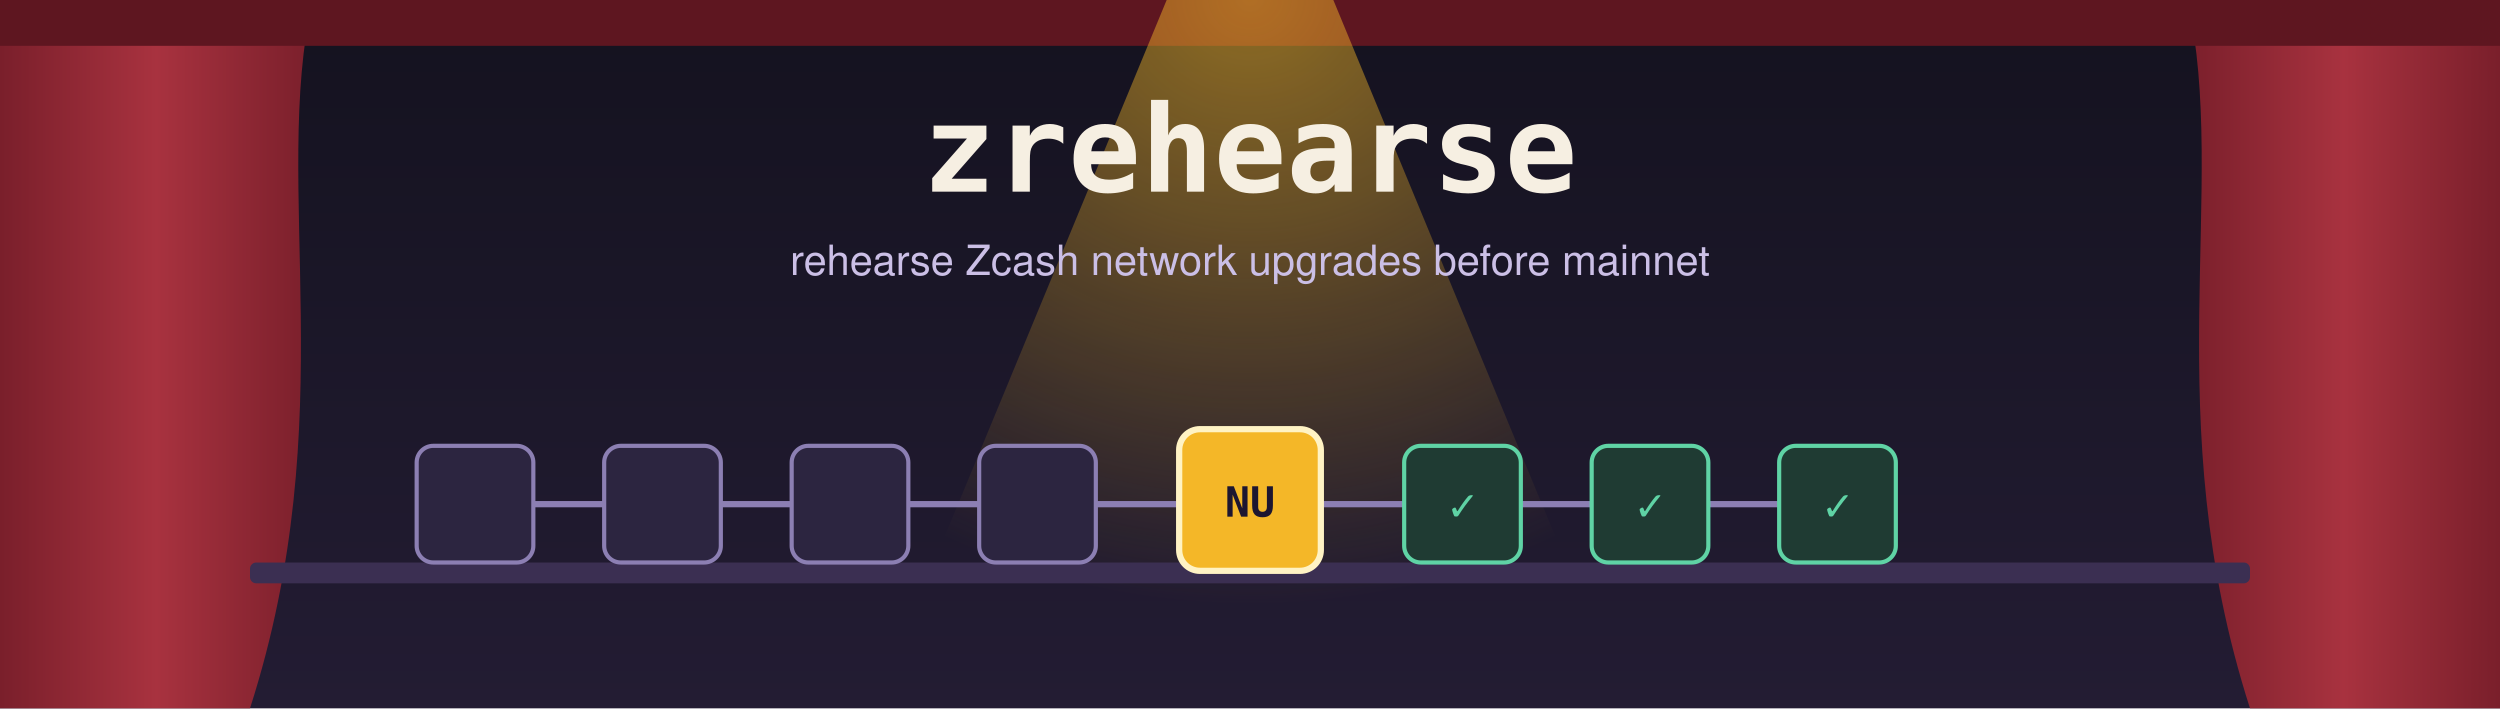
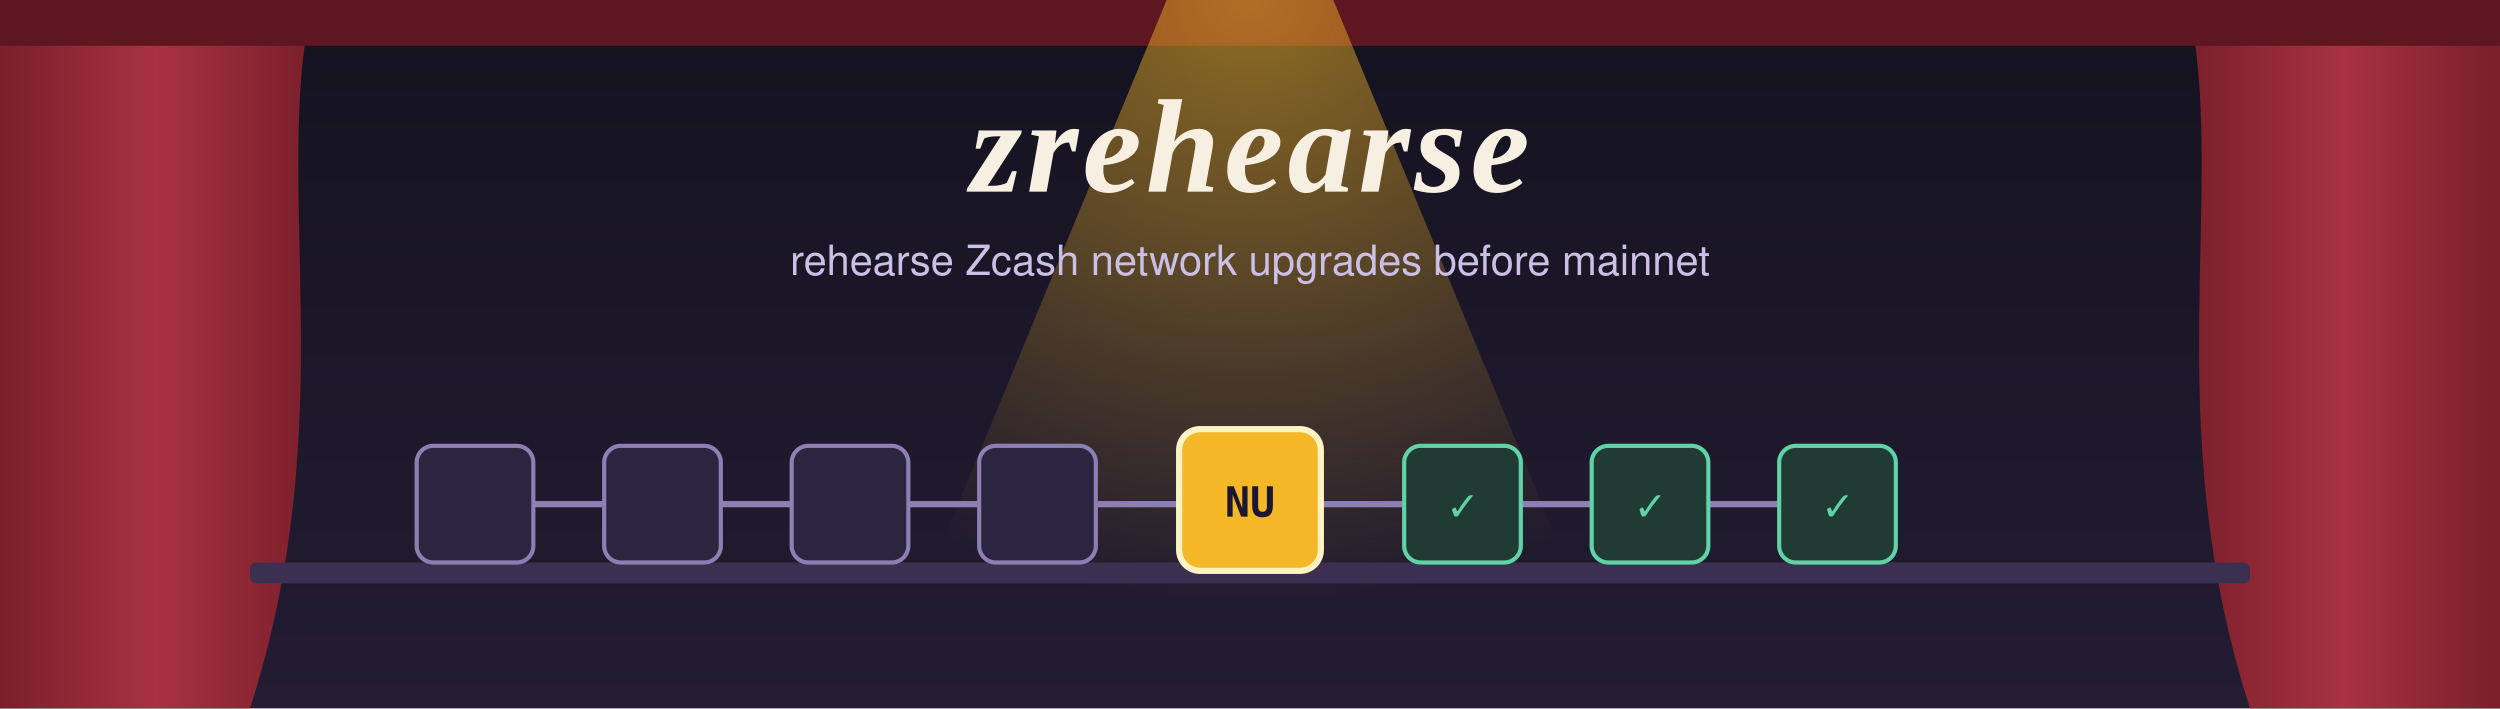
<svg xmlns="http://www.w3.org/2000/svg" viewBox="0 0 1200 340" role="img" aria-labelledby="t d">
  <defs>
    <linearGradient id="bg" x1="0" y1="0" x2="0" y2="1">
      <stop offset="0" stop-color="#14121f" />
      <stop offset="1" stop-color="#231c33" />
    </linearGradient>
    <linearGradient id="curtain" x1="0" y1="0" x2="1" y2="0">
      <stop offset="0" stop-color="#7a1f2b" />
      <stop offset="0.5" stop-color="#a8323f" />
      <stop offset="1" stop-color="#7a1f2b" />
    </linearGradient>
    <radialGradient id="spot" cx="0.5" cy="0" r="1">
      <stop offset="0" stop-color="#f4b728" stop-opacity="0.55" />
      <stop offset="1" stop-color="#f4b728" stop-opacity="0" />
    </radialGradient>
  </defs>
  <rect width="1200" height="340" fill="url(#bg)" />
  <path d="M0 0 H150 C130 90 165 200 120 340 H0 Z" fill="url(#curtain)" />
  <path d="M1200 0 H1050 C1070 90 1035 200 1080 340 H1200 Z" fill="url(#curtain)" />
  <rect x="0" y="0" width="1200" height="22" fill="#5e1620" />
  <polygon points="560,0 640,0 760,290 440,290" fill="url(#spot)" />
  <rect x="120" y="270" width="960" height="10" rx="3" fill="#3b2f52" />
  <g fill="#2c2540" stroke="#8c7fb3" stroke-width="2">
    <rect x="200" y="214" width="56" height="56" rx="8" />
    <rect x="290" y="214" width="56" height="56" rx="8" />
    <rect x="380" y="214" width="56" height="56" rx="8" />
    <rect x="470" y="214" width="56" height="56" rx="8" />
  </g>
  <g stroke="#8c7fb3" stroke-width="3">
    <line x1="256" y1="242" x2="290" y2="242" />
    <line x1="346" y1="242" x2="380" y2="242" />
    <line x1="436" y1="242" x2="470" y2="242" />
    <line x1="526" y1="242" x2="566" y2="242" />
    <line x1="634" y1="242" x2="674" y2="242" />
    <line x1="730" y1="242" x2="764" y2="242" />
    <line x1="820" y1="242" x2="854" y2="242" />
  </g>
  <rect x="566" y="206" width="68" height="68" rx="10" fill="#f4b728" stroke="#fff3c4" stroke-width="3" />
  <text x="600" y="248" text-anchor="middle" font-family="ui-monospace, Menlo, monospace" font-size="20" font-weight="700" fill="#1d1630">NU</text>
  <g fill="#1f3b33" stroke="#5fd3a5" stroke-width="2">
    <rect x="674" y="214" width="56" height="56" rx="8" />
    <rect x="764" y="214" width="56" height="56" rx="8" />
    <rect x="854" y="214" width="56" height="56" rx="8" />
  </g>
  <g fill="#5fd3a5" font-family="ui-monospace, Menlo, monospace" font-size="22" text-anchor="middle">
    <text x="702" y="250">✓</text>
    <text x="792" y="250">✓</text>
    <text x="882" y="250">✓</text>
  </g>
-   <text x="600" y="92" text-anchor="middle" font-family="ui-monospace, Menlo, monospace" font-size="58" font-weight="700" fill="#f6efe2">zrehearse</text>
+   <text x="600" y="92" text-anchor="middle" font-family="Georgia, 'Times New Roman', serif" font-size="64" font-weight="700" font-style="italic" letter-spacing="2" fill="#f6efe2">zrehearse</text>
  <text x="600" y="132" text-anchor="middle" font-family="ui-sans-serif, Helvetica, Arial, sans-serif" font-size="20" fill="#cbbfe6">rehearse Zcash network upgrades before mainnet</text>
</svg>
